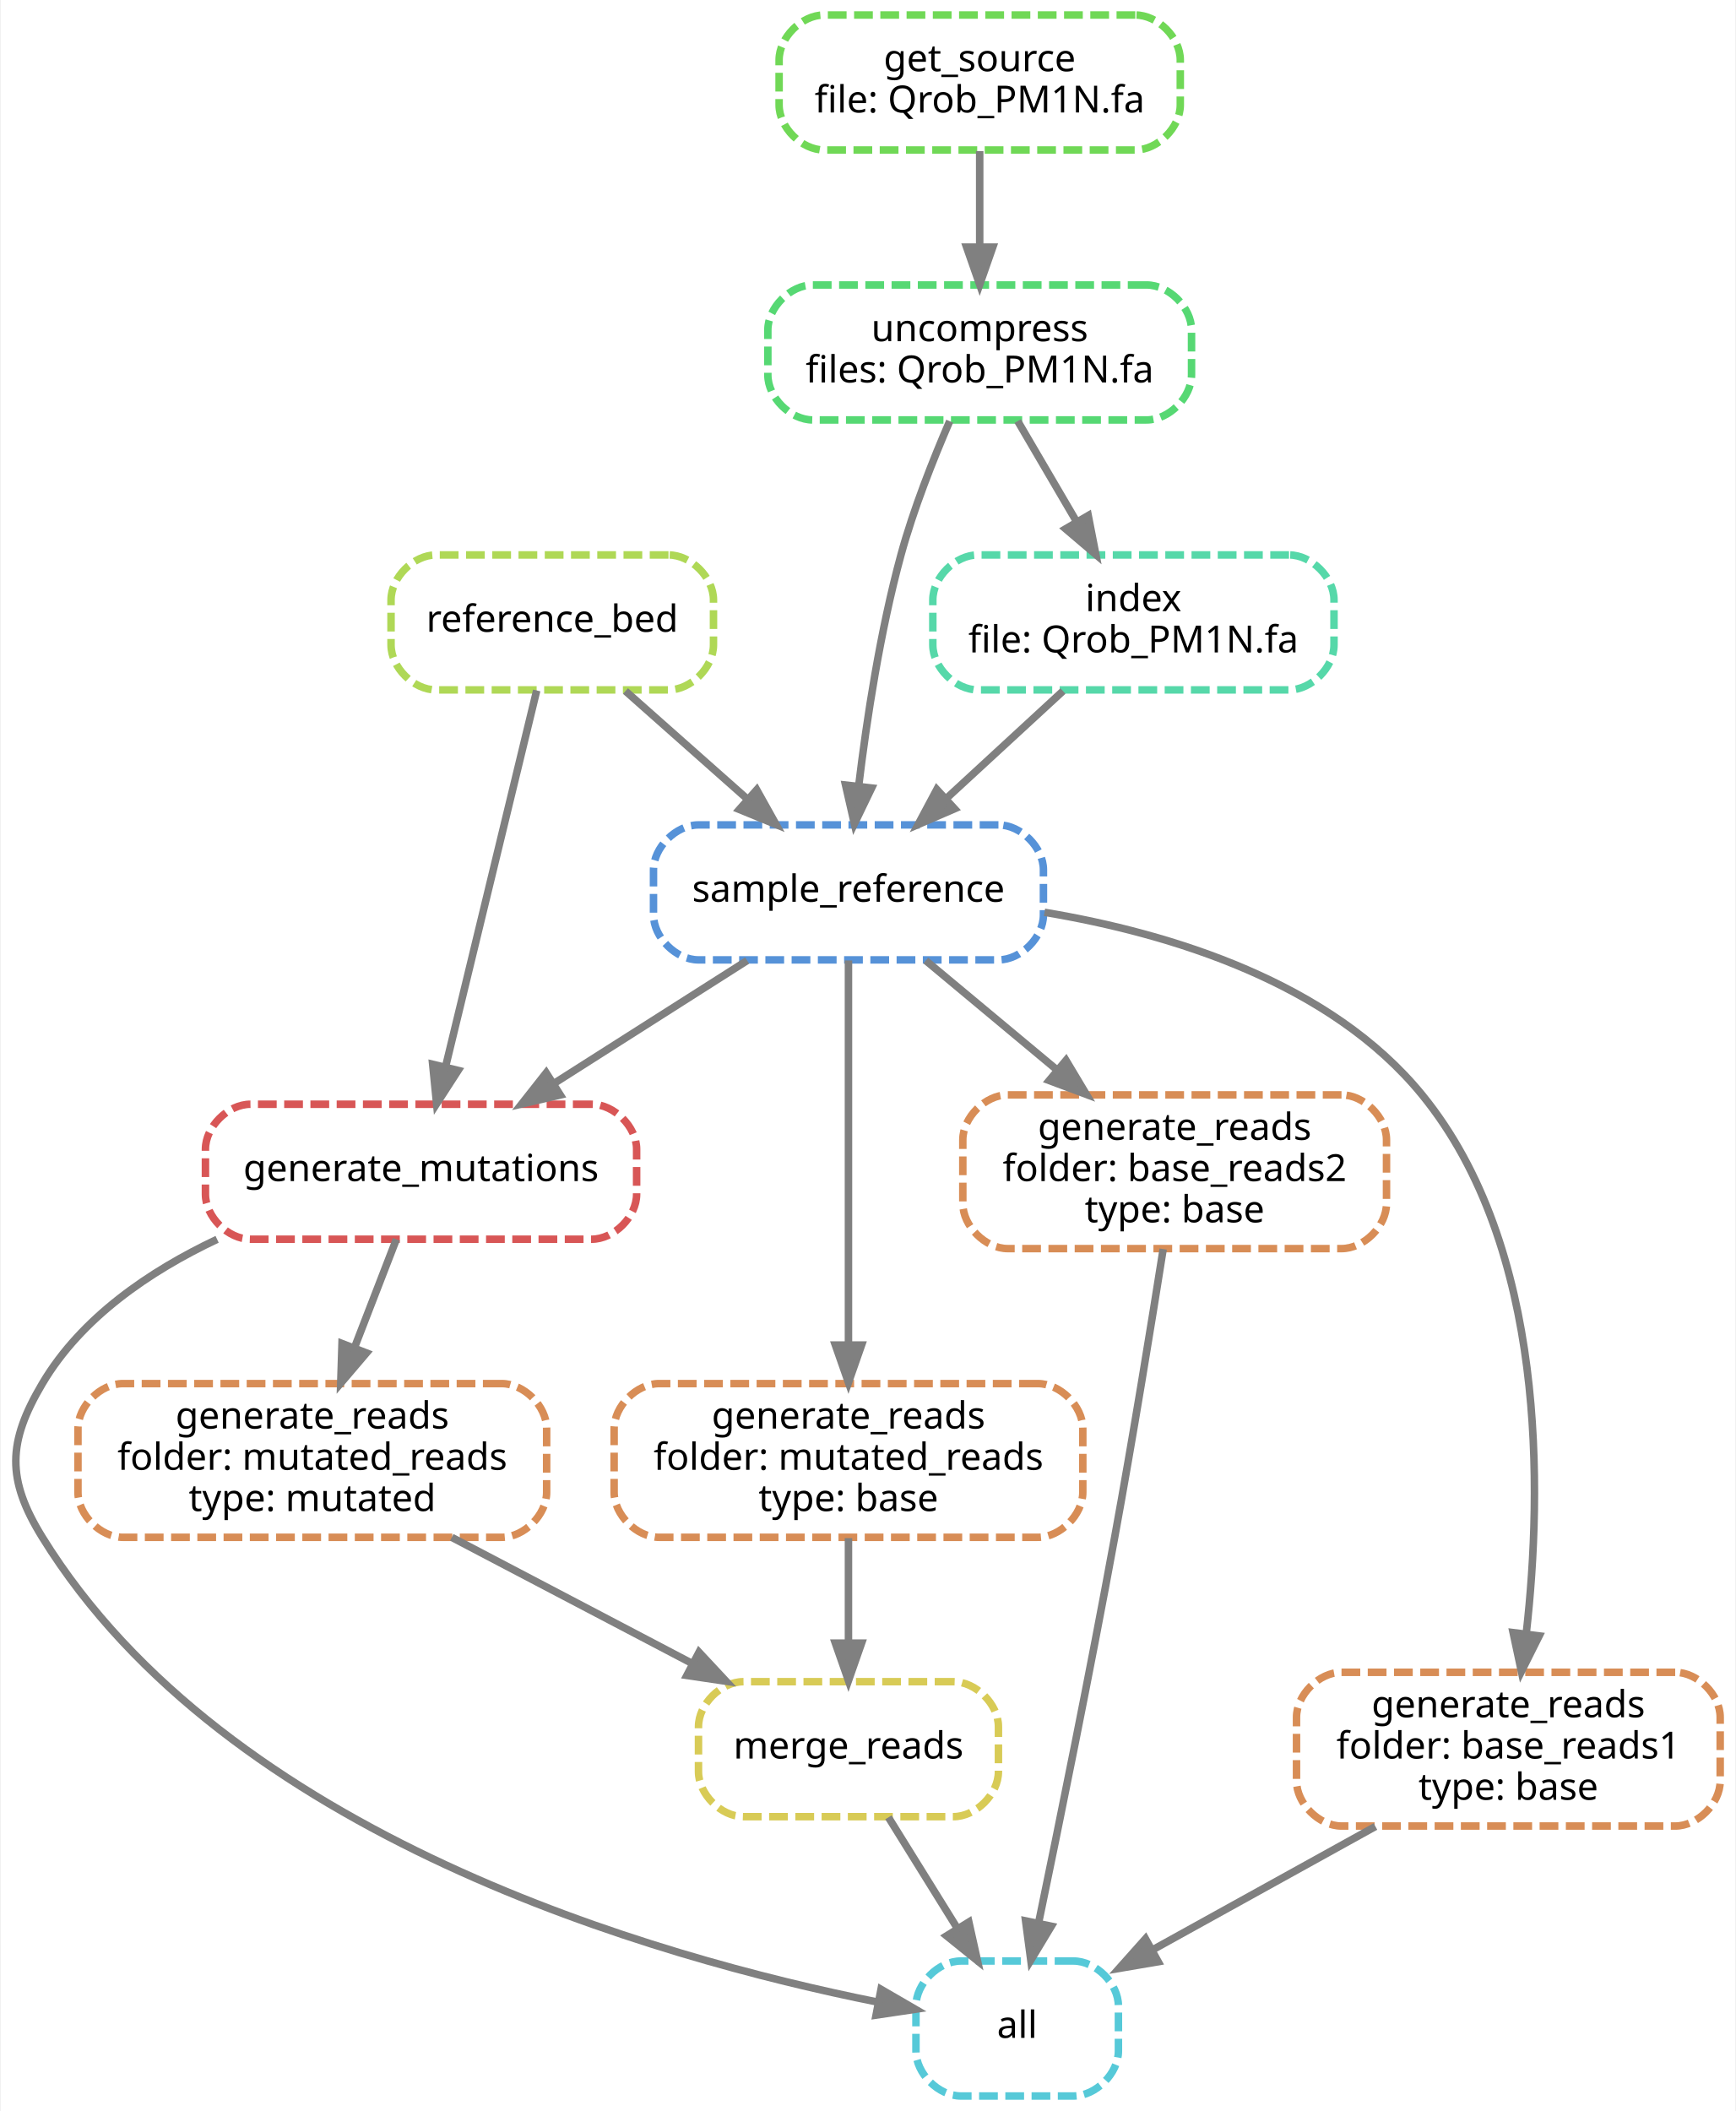
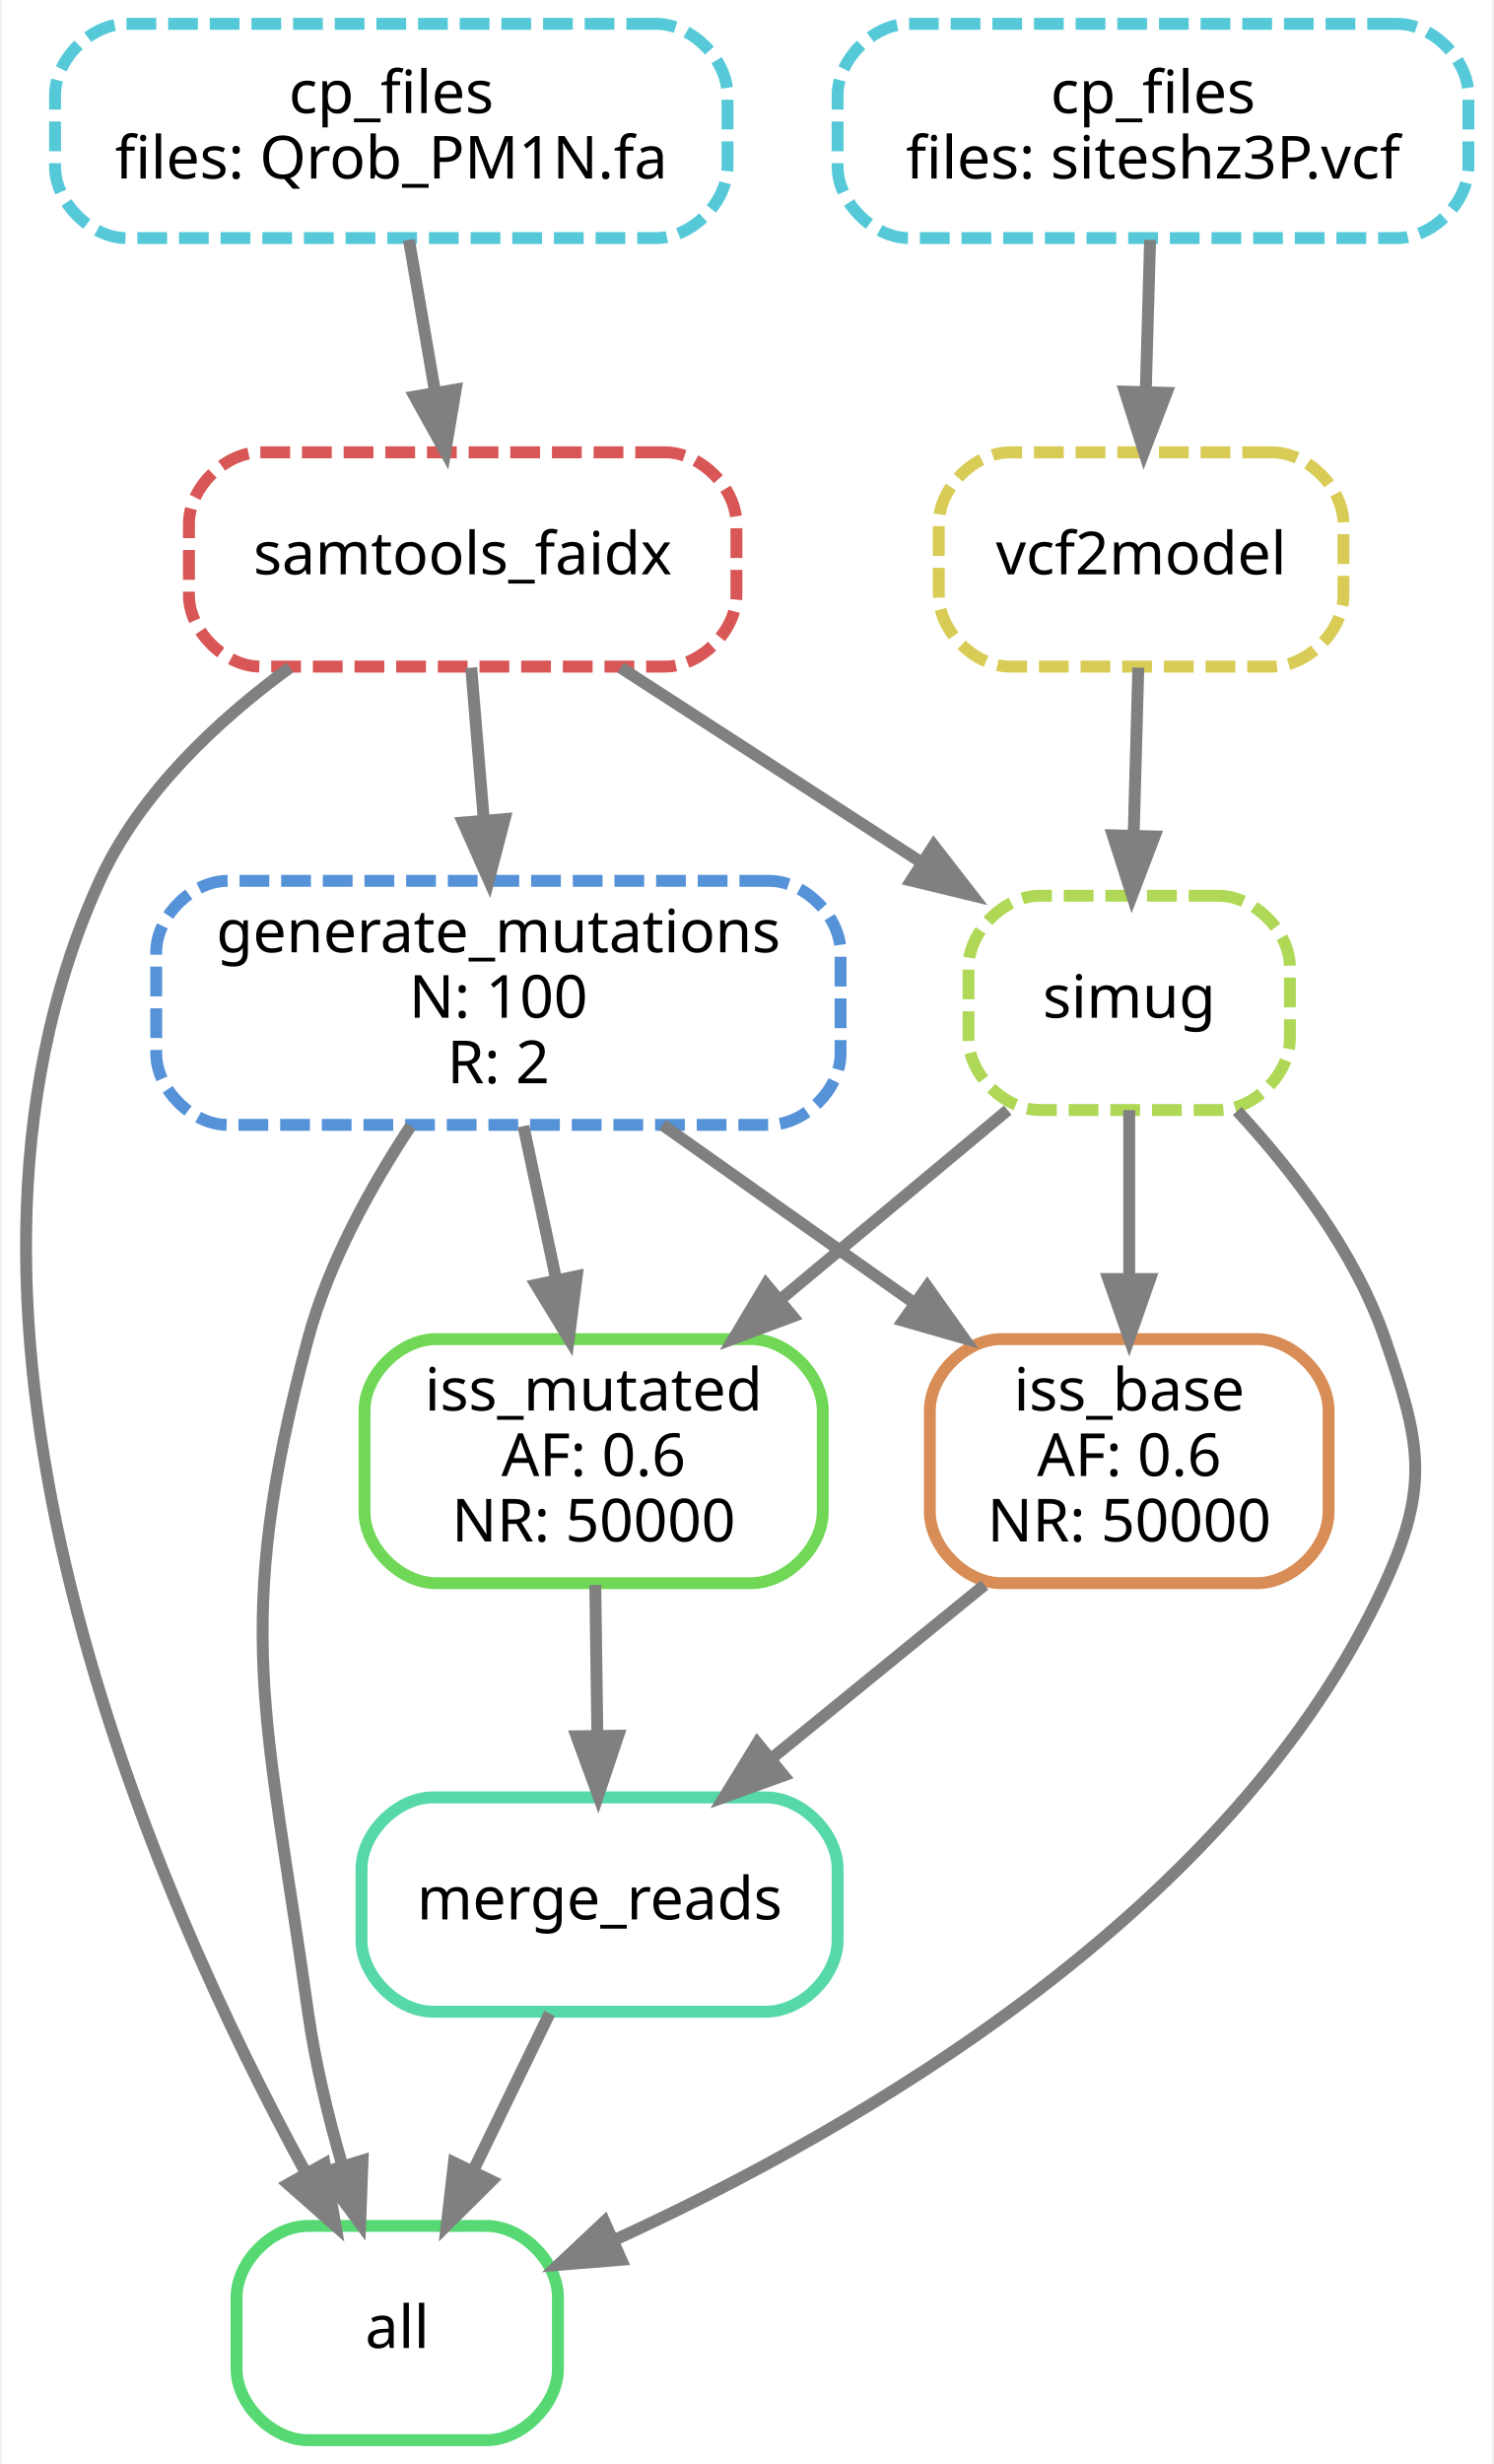
- <svg xmlns="http://www.w3.org/2000/svg" width="463pt" height="563pt" viewBox="0.00 0.00 462.59 563.00">
-   <g id="graph0" class="graph" transform="scale(1 1) rotate(0) translate(4 559)">
-     <polygon fill="white" stroke="transparent" points="-4,4 -4,-559 458.59,-559 458.59,4 -4,4" />
+ <svg xmlns="http://www.w3.org/2000/svg" width="251pt" height="414pt" viewBox="0.00 0.00 250.50 414.00">
+   <g id="graph0" class="graph" transform="scale(1 1) rotate(0) translate(4 410)">
+     <polygon fill="white" stroke="transparent" points="-4,4 -4,-410 246.5,-410 246.5,4 -4,4" />
    <g id="node1" class="node">
-       <path fill="none" stroke="#56c9d8" stroke-width="2" stroke-dasharray="5,2" d="M282.09,-36C282.09,-36 252.09,-36 252.09,-36 246.09,-36 240.09,-30 240.09,-24 240.09,-24 240.09,-12 240.09,-12 240.09,-6 246.09,0 252.09,0 252.09,0 282.09,0 282.09,0 288.09,0 294.09,-6 294.09,-12 294.09,-12 294.09,-24 294.09,-24 294.09,-30 288.09,-36 282.09,-36" />
-       <text text-anchor="middle" x="267.09" y="-15.5" font-family="sans" font-size="10.00">all</text>
+       <path fill="none" stroke="#56d873" stroke-width="2" d="M77.5,-36C77.5,-36 47.5,-36 47.5,-36 41.5,-36 35.5,-30 35.5,-24 35.5,-24 35.5,-12 35.5,-12 35.5,-6 41.5,0 47.5,0 47.5,0 77.5,0 77.5,0 83.5,0 89.5,-6 89.5,-12 89.5,-12 89.5,-24 89.5,-24 89.5,-30 83.5,-36 77.5,-36" />
+       <text text-anchor="middle" x="62.5" y="-15.5" font-family="sans" font-size="10.00">all</text>
    </g>
    <g id="node2" class="node">
-       <path fill="none" stroke="#d85656" stroke-width="2" stroke-dasharray="5,2" d="M153.59,-264.5C153.59,-264.5 62.59,-264.5 62.59,-264.5 56.59,-264.5 50.59,-258.5 50.59,-252.5 50.59,-252.5 50.59,-240.5 50.59,-240.5 50.59,-234.5 56.59,-228.5 62.59,-228.5 62.59,-228.5 153.59,-228.5 153.59,-228.5 159.59,-228.5 165.59,-234.5 165.59,-240.5 165.59,-240.5 165.59,-252.5 165.59,-252.5 165.59,-258.5 159.59,-264.5 153.59,-264.5" />
-       <text text-anchor="middle" x="108.09" y="-244" font-family="sans" font-size="10.00">generate_mutations</text>
+       <path fill="none" stroke="#d85656" stroke-width="2" stroke-dasharray="5,2" d="M107.5,-334C107.5,-334 39.5,-334 39.5,-334 33.5,-334 27.5,-328 27.5,-322 27.5,-322 27.5,-310 27.5,-310 27.5,-304 33.5,-298 39.5,-298 39.5,-298 107.5,-298 107.5,-298 113.5,-298 119.5,-304 119.5,-310 119.5,-310 119.5,-322 119.5,-322 119.5,-328 113.5,-334 107.5,-334" />
+       <text text-anchor="middle" x="73.5" y="-313.5" font-family="sans" font-size="10.00">samtools_faidx</text>
    </g>
    <g id="edge1" class="edge">
-       <path fill="none" stroke="grey" stroke-width="2" d="M53.7,-228.48C35.63,-219.94 17.48,-207.56 7.09,-190 -2.19,-174.32 -2.49,-164.5 7.09,-149 56.27,-69.42 170.55,-36.93 229.87,-25.05" />
-       <polygon fill="grey" stroke="grey" stroke-width="2" points="230.77,-28.45 239.93,-23.13 229.45,-21.57 230.77,-28.45" />
+       <path fill="none" stroke="grey" stroke-width="2" d="M44.46,-297.84C32.19,-288.87 19.2,-276.68 12.5,-262 -21.27,-187.91 22.11,-90.72 47.11,-44.96" />
+       <polygon fill="grey" stroke="grey" stroke-width="2" points="50.29,-46.44 52.13,-36 44.18,-43.02 50.29,-46.44" />
+     </g>
+     <g id="node3" class="node">
+       <path fill="none" stroke="#afd856" stroke-width="2" stroke-dasharray="5,2" d="M200.5,-259.5C200.5,-259.5 170.5,-259.5 170.5,-259.5 164.5,-259.5 158.5,-253.5 158.5,-247.5 158.5,-247.5 158.5,-235.5 158.5,-235.5 158.5,-229.5 164.5,-223.5 170.5,-223.5 170.5,-223.5 200.5,-223.5 200.5,-223.5 206.5,-223.5 212.5,-229.5 212.5,-235.5 212.5,-235.5 212.5,-247.5 212.5,-247.5 212.5,-253.5 206.5,-259.5 200.5,-259.5" />
+       <text text-anchor="middle" x="185.5" y="-239" font-family="sans" font-size="10.00">simug</text>
+     </g>
+     <g id="edge6" class="edge">
+       <path fill="none" stroke="grey" stroke-width="2" d="M100.05,-297.82C115.11,-288.07 134.15,-275.74 150.43,-265.2" />
+       <polygon fill="grey" stroke="grey" stroke-width="2" points="152.66,-267.93 159.15,-259.56 148.86,-262.05 152.66,-267.93" />
+     </g>
+     <g id="node4" class="node">
+       <path fill="none" stroke="#5692d8" stroke-width="2" stroke-dasharray="5,2" d="M125,-262C125,-262 34,-262 34,-262 28,-262 22,-256 22,-250 22,-250 22,-233 22,-233 22,-227 28,-221 34,-221 34,-221 125,-221 125,-221 131,-221 137,-227 137,-233 137,-233 137,-250 137,-250 137,-256 131,-262 125,-262" />
+       <text text-anchor="middle" x="79.5" y="-250" font-family="sans" font-size="10.00">generate_mutations</text>
+       <text text-anchor="middle" x="79.5" y="-239" font-family="sans" font-size="10.00">N: 100</text>
+       <text text-anchor="middle" x="79.5" y="-228" font-family="sans" font-size="10.00">R: 2</text>
+     </g>
+     <g id="edge8" class="edge">
+       <path fill="none" stroke="grey" stroke-width="2" d="M74.93,-297.82C75.56,-290.2 76.32,-281 77.04,-272.32" />
+       <polygon fill="grey" stroke="grey" stroke-width="2" points="80.54,-272.37 77.88,-262.12 73.57,-271.8 80.54,-272.37" />
+     </g>
+     <g id="edge2" class="edge">
+       <path fill="none" stroke="grey" stroke-width="2" d="M203.66,-223.34C213.04,-213.2 223.53,-199.53 228.5,-185 234.4,-167.76 236.07,-160.58 228.5,-144 203.34,-88.85 139.69,-52.25 98.92,-33.6" />
+       <polygon fill="grey" stroke="grey" stroke-width="2" points="100.15,-30.32 89.59,-29.46 97.31,-36.72 100.15,-30.32" />
+     </g>
+     <g id="node8" class="node">
+       <path fill="none" stroke="#d88d56" stroke-width="2" d="M207,-185C207,-185 164,-185 164,-185 158,-185 152,-179 152,-173 152,-173 152,-156 152,-156 152,-150 158,-144 164,-144 164,-144 207,-144 207,-144 213,-144 219,-150 219,-156 219,-156 219,-173 219,-173 219,-179 213,-185 207,-185" />
+       <text text-anchor="middle" x="185.5" y="-173" font-family="sans" font-size="10.00">iss_base</text>
+       <text text-anchor="middle" x="185.5" y="-162" font-family="sans" font-size="10.00">AF: 0.6</text>
+       <text text-anchor="middle" x="185.5" y="-151" font-family="sans" font-size="10.00">NR: 50000</text>
+     </g>
+     <g id="edge13" class="edge">
+       <path fill="none" stroke="grey" stroke-width="2" d="M185.5,-223.48C185.5,-215.1 185.5,-204.76 185.5,-195.13" />
+       <polygon fill="grey" stroke="grey" stroke-width="2" points="189,-195.1 185.5,-185.1 182,-195.1 189,-195.1" />
    </g>
    <g id="node9" class="node">
-       <path fill="none" stroke="#d88d56" stroke-width="2" stroke-dasharray="5,2" d="M129.59,-190C129.59,-190 28.59,-190 28.59,-190 22.59,-190 16.59,-184 16.59,-178 16.59,-178 16.59,-161 16.59,-161 16.59,-155 22.59,-149 28.59,-149 28.59,-149 129.59,-149 129.59,-149 135.59,-149 141.59,-155 141.59,-161 141.59,-161 141.59,-178 141.59,-178 141.59,-184 135.59,-190 129.59,-190" />
-       <text text-anchor="middle" x="79.09" y="-178" font-family="sans" font-size="10.00">generate_reads</text>
-       <text text-anchor="middle" x="79.09" y="-167" font-family="sans" font-size="10.00">folder: mutated_reads</text>
-       <text text-anchor="middle" x="79.09" y="-156" font-family="sans" font-size="10.00">type: mutated</text>
+       <path fill="none" stroke="#70d856" stroke-width="2" d="M122,-185C122,-185 69,-185 69,-185 63,-185 57,-179 57,-173 57,-173 57,-156 57,-156 57,-150 63,-144 69,-144 69,-144 122,-144 122,-144 128,-144 134,-150 134,-156 134,-156 134,-173 134,-173 134,-179 128,-185 122,-185" />
+       <text text-anchor="middle" x="95.5" y="-173" font-family="sans" font-size="10.00">iss_mutated</text>
+       <text text-anchor="middle" x="95.5" y="-162" font-family="sans" font-size="10.00">AF: 0.6</text>
+       <text text-anchor="middle" x="95.5" y="-151" font-family="sans" font-size="10.00">NR: 50000</text>
    </g>
    <g id="edge15" class="edge">
-       <path fill="none" stroke="grey" stroke-width="2" d="M101.51,-228.48C98.2,-219.92 94.1,-209.31 90.31,-199.52" />
-       <polygon fill="grey" stroke="grey" stroke-width="2" points="93.54,-198.17 86.67,-190.1 87.01,-200.69 93.54,-198.17" />
-     </g>
-     <g id="node3" class="node">
-       <path fill="none" stroke="#d88d56" stroke-width="2" stroke-dasharray="5,2" d="M442.59,-113C442.59,-113 353.59,-113 353.59,-113 347.59,-113 341.59,-107 341.59,-101 341.59,-101 341.59,-84 341.59,-84 341.59,-78 347.59,-72 353.59,-72 353.59,-72 442.59,-72 442.59,-72 448.59,-72 454.59,-78 454.59,-84 454.59,-84 454.59,-101 454.59,-101 454.59,-107 448.59,-113 442.59,-113" />
-       <text text-anchor="middle" x="398.09" y="-101" font-family="sans" font-size="10.00">generate_reads</text>
-       <text text-anchor="middle" x="398.09" y="-90" font-family="sans" font-size="10.00">folder: base_reads1</text>
-       <text text-anchor="middle" x="398.09" y="-79" font-family="sans" font-size="10.00">type: base</text>
-     </g>
-     <g id="edge2" class="edge">
-       <path fill="none" stroke="grey" stroke-width="2" d="M362.64,-71.88C344.15,-61.65 321.57,-49.15 303.01,-38.88" />
-       <polygon fill="grey" stroke="grey" stroke-width="2" points="304.7,-35.81 294.26,-34.03 301.31,-41.94 304.7,-35.81" />
-     </g>
-     <g id="node4" class="node">
-       <path fill="none" stroke="#d88d56" stroke-width="2" stroke-dasharray="5,2" d="M353.59,-267C353.59,-267 264.59,-267 264.59,-267 258.59,-267 252.59,-261 252.59,-255 252.59,-255 252.59,-238 252.59,-238 252.59,-232 258.59,-226 264.59,-226 264.59,-226 353.59,-226 353.59,-226 359.59,-226 365.59,-232 365.59,-238 365.59,-238 365.59,-255 365.59,-255 365.59,-261 359.59,-267 353.59,-267" />
-       <text text-anchor="middle" x="309.09" y="-255" font-family="sans" font-size="10.00">generate_reads</text>
-       <text text-anchor="middle" x="309.09" y="-244" font-family="sans" font-size="10.00">folder: base_reads2</text>
-       <text text-anchor="middle" x="309.09" y="-233" font-family="sans" font-size="10.00">type: base</text>
+       <path fill="none" stroke="grey" stroke-width="2" d="M165.08,-223.48C153.85,-214.12 139.67,-202.31 127.05,-191.79" />
+       <polygon fill="grey" stroke="grey" stroke-width="2" points="128.95,-188.81 119.03,-185.1 124.47,-194.19 128.95,-188.81" />
    </g>
    <g id="edge3" class="edge">
-       <path fill="none" stroke="grey" stroke-width="2" d="M306.03,-225.88C302.94,-206.35 297.95,-175.56 293.09,-149 286.58,-113.38 278.25,-72.44 272.8,-46.18" />
-       <polygon fill="grey" stroke="grey" stroke-width="2" points="276.19,-45.28 270.72,-36.21 269.33,-46.71 276.19,-45.28" />
+       <path fill="none" stroke="grey" stroke-width="2" d="M64.76,-220.81C58.08,-210.68 50.93,-197.79 47.5,-185 34.52,-136.49 40.6,-121.75 47.5,-72 48.69,-63.48 50.89,-54.39 53.26,-46.2" />
+       <polygon fill="grey" stroke="grey" stroke-width="2" points="56.67,-46.99 56.27,-36.41 49.98,-44.94 56.67,-46.99" />
+     </g>
+     <g id="edge12" class="edge">
+       <path fill="none" stroke="grey" stroke-width="2" d="M107.08,-220.99C119.98,-211.86 135.52,-200.87 149.35,-191.08" />
+       <polygon fill="grey" stroke="grey" stroke-width="2" points="151.56,-193.81 157.7,-185.17 147.52,-188.09 151.56,-193.81" />
+     </g>
+     <g id="edge14" class="edge">
+       <path fill="none" stroke="grey" stroke-width="2" d="M83.71,-220.79C85.4,-212.87 87.38,-203.57 89.24,-194.88" />
+       <polygon fill="grey" stroke="grey" stroke-width="2" points="92.67,-195.58 91.33,-185.07 85.82,-194.12 92.67,-195.58" />
    </g>
    <g id="node5" class="node">
-       <path fill="none" stroke="#d8cb56" stroke-width="2" stroke-dasharray="5,2" d="M250.09,-110.5C250.09,-110.5 194.09,-110.5 194.09,-110.5 188.09,-110.5 182.09,-104.5 182.09,-98.5 182.09,-98.5 182.09,-86.5 182.09,-86.5 182.09,-80.5 188.09,-74.5 194.09,-74.5 194.09,-74.5 250.09,-74.5 250.09,-74.5 256.09,-74.5 262.09,-80.5 262.09,-86.5 262.09,-86.5 262.09,-98.5 262.09,-98.5 262.09,-104.5 256.09,-110.5 250.09,-110.5" />
-       <text text-anchor="middle" x="222.09" y="-90" font-family="sans" font-size="10.00">merge_reads</text>
+       <path fill="none" stroke="#56d8a9" stroke-width="2" d="M124.5,-108C124.5,-108 68.5,-108 68.5,-108 62.5,-108 56.5,-102 56.5,-96 56.5,-96 56.5,-84 56.5,-84 56.5,-78 62.5,-72 68.5,-72 68.5,-72 124.5,-72 124.5,-72 130.5,-72 136.5,-78 136.5,-84 136.5,-84 136.5,-96 136.5,-96 136.5,-102 130.5,-108 124.5,-108" />
+       <text text-anchor="middle" x="96.5" y="-87.5" font-family="sans" font-size="10.00">merge_reads</text>
    </g>
    <g id="edge4" class="edge">
-       <path fill="none" stroke="grey" stroke-width="2" d="M232.75,-74.32C238.25,-65.47 245.05,-54.5 251.16,-44.67" />
-       <polygon fill="grey" stroke="grey" stroke-width="2" points="254.2,-46.4 256.5,-36.06 248.26,-42.71 254.2,-46.4" />
+       <path fill="none" stroke="grey" stroke-width="2" d="M88.1,-71.7C84.23,-63.73 79.55,-54.1 75.26,-45.26" />
+       <polygon fill="grey" stroke="grey" stroke-width="2" points="78.33,-43.57 70.81,-36.1 72.03,-46.63 78.33,-43.57" />
    </g>
    <g id="node6" class="node">
-       <path fill="none" stroke="#afd856" stroke-width="2" stroke-dasharray="5,2" d="M174.09,-411C174.09,-411 112.09,-411 112.09,-411 106.09,-411 100.09,-405 100.09,-399 100.09,-399 100.09,-387 100.09,-387 100.09,-381 106.09,-375 112.09,-375 112.09,-375 174.09,-375 174.09,-375 180.09,-375 186.09,-381 186.09,-387 186.09,-387 186.09,-399 186.09,-399 186.09,-405 180.09,-411 174.09,-411" />
-       <text text-anchor="middle" x="143.09" y="-390.5" font-family="sans" font-size="10.00">reference_bed</text>
+       <path fill="none" stroke="#56c9d8" stroke-width="2" stroke-dasharray="5,2" d="M106,-406C106,-406 17,-406 17,-406 11,-406 5,-400 5,-394 5,-394 5,-382 5,-382 5,-376 11,-370 17,-370 17,-370 106,-370 106,-370 112,-370 118,-376 118,-382 118,-382 118,-394 118,-394 118,-400 112,-406 106,-406" />
+       <text text-anchor="middle" x="61.5" y="-391" font-family="sans" font-size="10.00">cp_files</text>
+       <text text-anchor="middle" x="61.5" y="-380" font-family="sans" font-size="10.00">files: Qrob_PM1N.fa</text>
    </g>
    <g id="edge5" class="edge">
-       <path fill="none" stroke="grey" stroke-width="2" d="M138.94,-374.86C132.94,-350.09 121.79,-304.05 114.66,-274.63" />
-       <polygon fill="grey" stroke="grey" stroke-width="2" points="117.99,-273.52 112.24,-264.62 111.19,-275.16 117.99,-273.52" />
+       <path fill="none" stroke="grey" stroke-width="2" d="M64.47,-369.7C65.79,-361.98 67.38,-352.71 68.86,-344.11" />
+       <polygon fill="grey" stroke="grey" stroke-width="2" points="72.33,-344.55 70.57,-334.1 65.43,-343.37 72.33,-344.55" />
    </g>
    <g id="node7" class="node">
-       <path fill="none" stroke="#5692d8" stroke-width="2" stroke-dasharray="5,2" d="M262.09,-339C262.09,-339 182.09,-339 182.09,-339 176.09,-339 170.09,-333 170.09,-327 170.09,-327 170.09,-315 170.09,-315 170.09,-309 176.09,-303 182.09,-303 182.09,-303 262.09,-303 262.09,-303 268.09,-303 274.09,-309 274.09,-315 274.09,-315 274.09,-327 274.09,-327 274.09,-333 268.09,-339 262.09,-339" />
-       <text text-anchor="middle" x="222.09" y="-318.5" font-family="sans" font-size="10.00">sample_reference</text>
-     </g>
-     <g id="edge13" class="edge">
-       <path fill="none" stroke="grey" stroke-width="2" d="M162.62,-374.7C172.47,-365.97 184.58,-355.24 195.29,-345.75" />
-       <polygon fill="grey" stroke="grey" stroke-width="2" points="197.62,-348.36 202.79,-339.1 192.98,-343.12 197.62,-348.36" />
-     </g>
-     <g id="edge6" class="edge">
-       <path fill="none" stroke="grey" stroke-width="2" d="M195.07,-302.82C179.74,-293.07 160.36,-280.74 143.79,-270.2" />
-       <polygon fill="grey" stroke="grey" stroke-width="2" points="145.23,-266.97 134.91,-264.56 141.47,-272.88 145.23,-266.97" />
+       <path fill="none" stroke="#d8cb56" stroke-width="2" stroke-dasharray="5,2" d="M209.5,-334C209.5,-334 165.5,-334 165.5,-334 159.5,-334 153.5,-328 153.5,-322 153.5,-322 153.5,-310 153.5,-310 153.5,-304 159.5,-298 165.5,-298 165.5,-298 209.5,-298 209.5,-298 215.5,-298 221.5,-304 221.5,-310 221.5,-310 221.5,-322 221.5,-322 221.5,-328 215.5,-334 209.5,-334" />
+       <text text-anchor="middle" x="187.5" y="-313.5" font-family="sans" font-size="10.00">vcf2model</text>
    </g>
    <g id="edge7" class="edge">
-       <path fill="none" stroke="grey" stroke-width="2" d="M274.38,-315.69C308.32,-310.01 350.65,-296.94 375.09,-267 408.32,-226.29 407.15,-161.41 402.89,-123.59" />
-       <polygon fill="grey" stroke="grey" stroke-width="2" points="406.31,-122.71 401.57,-113.23 399.36,-123.59 406.31,-122.71" />
-     </g>
-     <g id="edge8" class="edge">
-       <path fill="none" stroke="grey" stroke-width="2" d="M242.71,-302.82C253.16,-294.11 266.08,-283.35 277.73,-273.64" />
-       <polygon fill="grey" stroke="grey" stroke-width="2" points="280.11,-276.21 285.55,-267.12 275.62,-270.83 280.11,-276.21" />
-     </g>
-     <g id="node8" class="node">
-       <path fill="none" stroke="#d88d56" stroke-width="2" stroke-dasharray="5,2" d="M272.59,-190C272.59,-190 171.59,-190 171.59,-190 165.59,-190 159.59,-184 159.59,-178 159.59,-178 159.59,-161 159.59,-161 159.59,-155 165.59,-149 171.59,-149 171.59,-149 272.59,-149 272.59,-149 278.59,-149 284.59,-155 284.59,-161 284.59,-161 284.59,-178 284.59,-178 284.59,-184 278.59,-190 272.59,-190" />
-       <text text-anchor="middle" x="222.09" y="-178" font-family="sans" font-size="10.00">generate_reads</text>
-       <text text-anchor="middle" x="222.09" y="-167" font-family="sans" font-size="10.00">folder: mutated_reads</text>
-       <text text-anchor="middle" x="222.09" y="-156" font-family="sans" font-size="10.00">type: base</text>
-     </g>
-     <g id="edge14" class="edge">
-       <path fill="none" stroke="grey" stroke-width="2" d="M222.09,-302.85C222.09,-277.88 222.09,-231.14 222.09,-200.42" />
-       <polygon fill="grey" stroke="grey" stroke-width="2" points="225.59,-200.28 222.09,-190.28 218.59,-200.28 225.59,-200.28" />
+       <path fill="none" stroke="grey" stroke-width="2" d="M187.03,-297.82C186.8,-289.42 186.51,-279.12 186.25,-269.69" />
+       <polygon fill="grey" stroke="grey" stroke-width="2" points="189.75,-269.46 185.98,-259.56 182.75,-269.65 189.75,-269.46" />
    </g>
    <g id="edge9" class="edge">
-       <path fill="none" stroke="grey" stroke-width="2" d="M222.09,-148.79C222.09,-140.31 222.09,-130.24 222.09,-121.04" />
-       <polygon fill="grey" stroke="grey" stroke-width="2" points="225.59,-120.78 222.09,-110.78 218.59,-120.78 225.59,-120.78" />
+       <path fill="none" stroke="grey" stroke-width="2" d="M161.19,-143.69C150.17,-134.72 137.06,-124.04 125.53,-114.65" />
+       <polygon fill="grey" stroke="grey" stroke-width="2" points="127.43,-111.68 117.47,-108.08 123.01,-117.11 127.43,-111.68" />
    </g>
    <g id="edge10" class="edge">
-       <path fill="none" stroke="grey" stroke-width="2" d="M116.29,-148.99C135.95,-138.68 160.15,-125.99 180.44,-115.34" />
-       <polygon fill="grey" stroke="grey" stroke-width="2" points="182.23,-118.36 189.46,-110.61 178.98,-112.16 182.23,-118.36" />
+       <path fill="none" stroke="grey" stroke-width="2" d="M95.78,-143.69C95.89,-135.91 96.01,-126.84 96.13,-118.45" />
+       <polygon fill="grey" stroke="grey" stroke-width="2" points="99.63,-118.37 96.27,-108.32 92.63,-118.27 99.63,-118.37" />
    </g>
    <g id="node10" class="node">
-       <path fill="none" stroke="#56d873" stroke-width="2" stroke-dasharray="5,2" d="M301.59,-483C301.59,-483 212.59,-483 212.59,-483 206.59,-483 200.59,-477 200.59,-471 200.59,-471 200.59,-459 200.59,-459 200.59,-453 206.59,-447 212.59,-447 212.59,-447 301.59,-447 301.59,-447 307.59,-447 313.59,-453 313.59,-459 313.59,-459 313.59,-471 313.59,-471 313.59,-477 307.59,-483 301.59,-483" />
-       <text text-anchor="middle" x="257.09" y="-468" font-family="sans" font-size="10.00">uncompress</text>
-       <text text-anchor="middle" x="257.09" y="-457" font-family="sans" font-size="10.00">files: Qrob_PM1N.fa</text>
+       <path fill="none" stroke="#56c9d8" stroke-width="2" stroke-dasharray="5,2" d="M230.5,-406C230.5,-406 148.5,-406 148.5,-406 142.5,-406 136.5,-400 136.5,-394 136.5,-394 136.5,-382 136.5,-382 136.5,-376 142.5,-370 148.5,-370 148.5,-370 230.5,-370 230.5,-370 236.5,-370 242.5,-376 242.5,-382 242.5,-382 242.5,-394 242.5,-394 242.5,-400 236.5,-406 230.5,-406" />
+       <text text-anchor="middle" x="189.5" y="-391" font-family="sans" font-size="10.00">cp_files</text>
+       <text text-anchor="middle" x="189.5" y="-380" font-family="sans" font-size="10.00">files: siteshz3P.vcf</text>
    </g>
    <g id="edge11" class="edge">
-       <path fill="none" stroke="grey" stroke-width="2" d="M249.09,-446.67C244.68,-436.47 239.43,-423.22 236.09,-411 230.54,-390.66 226.95,-367.07 224.8,-349.28" />
-       <polygon fill="grey" stroke="grey" stroke-width="2" points="228.27,-348.84 223.67,-339.3 221.31,-349.63 228.27,-348.84" />
-     </g>
-     <g id="node11" class="node">
-       <path fill="none" stroke="#56d8a9" stroke-width="2" stroke-dasharray="5,2" d="M339.59,-411C339.59,-411 256.59,-411 256.59,-411 250.59,-411 244.59,-405 244.59,-399 244.59,-399 244.59,-387 244.59,-387 244.59,-381 250.59,-375 256.59,-375 256.59,-375 339.59,-375 339.59,-375 345.59,-375 351.59,-381 351.59,-387 351.59,-387 351.59,-399 351.59,-399 351.59,-405 345.59,-411 339.59,-411" />
-       <text text-anchor="middle" x="298.09" y="-396" font-family="sans" font-size="10.00">index</text>
-       <text text-anchor="middle" x="298.09" y="-385" font-family="sans" font-size="10.00">file: Qrob_PM1N.fa</text>
-     </g>
-     <g id="edge17" class="edge">
-       <path fill="none" stroke="grey" stroke-width="2" d="M267.23,-446.7C271.94,-438.64 277.65,-428.89 282.87,-419.98" />
-       <polygon fill="grey" stroke="grey" stroke-width="2" points="286.04,-421.5 288.07,-411.1 280,-417.96 286.04,-421.5" />
-     </g>
-     <g id="edge12" class="edge">
-       <path fill="none" stroke="grey" stroke-width="2" d="M279.3,-374.7C269.92,-366.05 258.41,-355.45 248.18,-346.03" />
-       <polygon fill="grey" stroke="grey" stroke-width="2" points="250.39,-343.3 240.66,-339.1 245.65,-348.45 250.39,-343.3" />
-     </g>
-     <g id="node12" class="node">
-       <path fill="none" stroke="#70d856" stroke-width="2" stroke-dasharray="5,2" d="M298.59,-555C298.59,-555 215.59,-555 215.59,-555 209.59,-555 203.59,-549 203.59,-543 203.59,-543 203.59,-531 203.59,-531 203.59,-525 209.59,-519 215.59,-519 215.59,-519 298.59,-519 298.59,-519 304.59,-519 310.59,-525 310.59,-531 310.59,-531 310.59,-543 310.59,-543 310.59,-549 304.59,-555 298.59,-555" />
-       <text text-anchor="middle" x="257.09" y="-540" font-family="sans" font-size="10.00">get_source</text>
-       <text text-anchor="middle" x="257.09" y="-529" font-family="sans" font-size="10.00">file: Qrob_PM1N.fa</text>
-     </g>
-     <g id="edge16" class="edge">
-       <path fill="none" stroke="grey" stroke-width="2" d="M257.09,-518.7C257.09,-510.98 257.09,-501.71 257.09,-493.11" />
-       <polygon fill="grey" stroke="grey" stroke-width="2" points="260.59,-493.1 257.09,-483.1 253.59,-493.1 260.59,-493.1" />
+       <path fill="none" stroke="grey" stroke-width="2" d="M189.01,-369.7C188.79,-361.98 188.53,-352.71 188.28,-344.11" />
+       <polygon fill="grey" stroke="grey" stroke-width="2" points="191.78,-344 187.99,-334.1 184.78,-344.2 191.78,-344" />
    </g>
  </g>
</svg>
